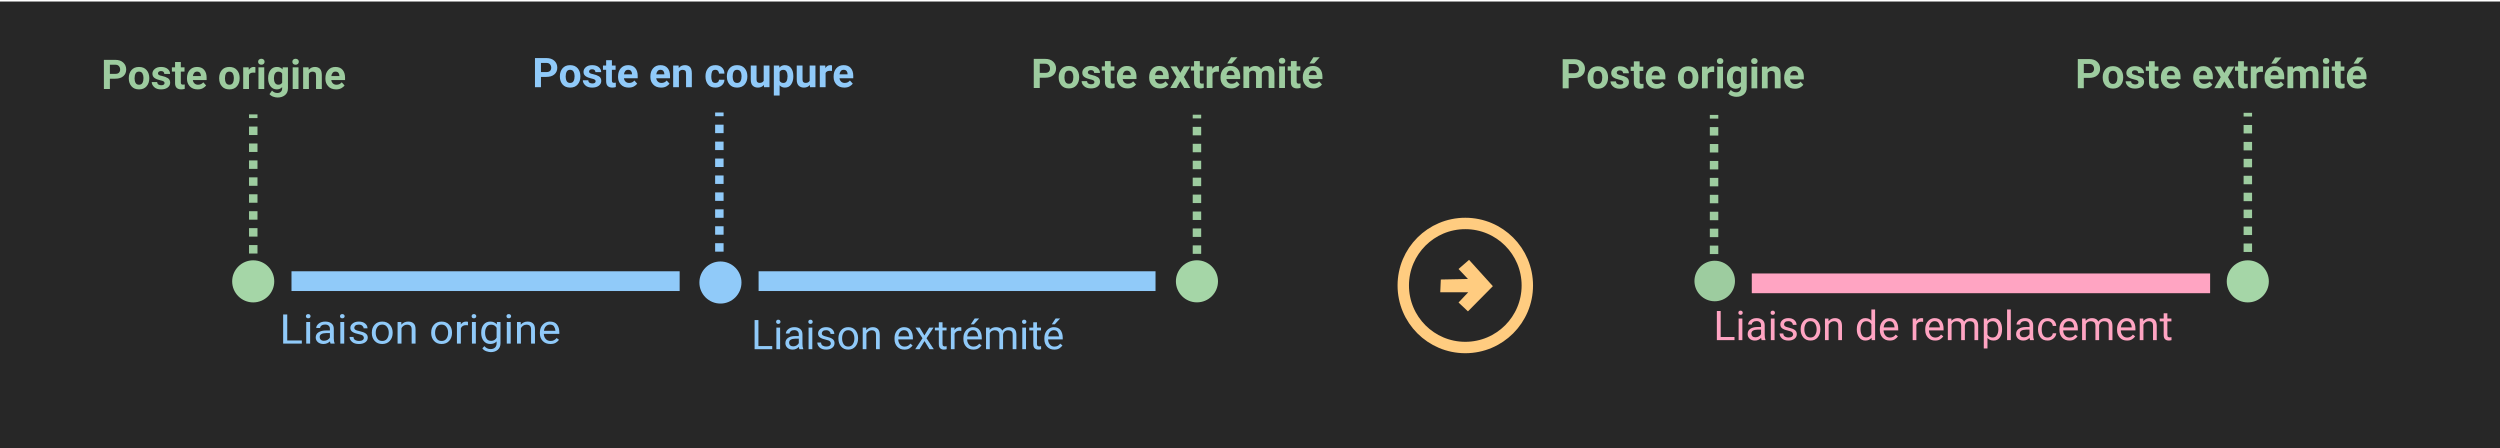
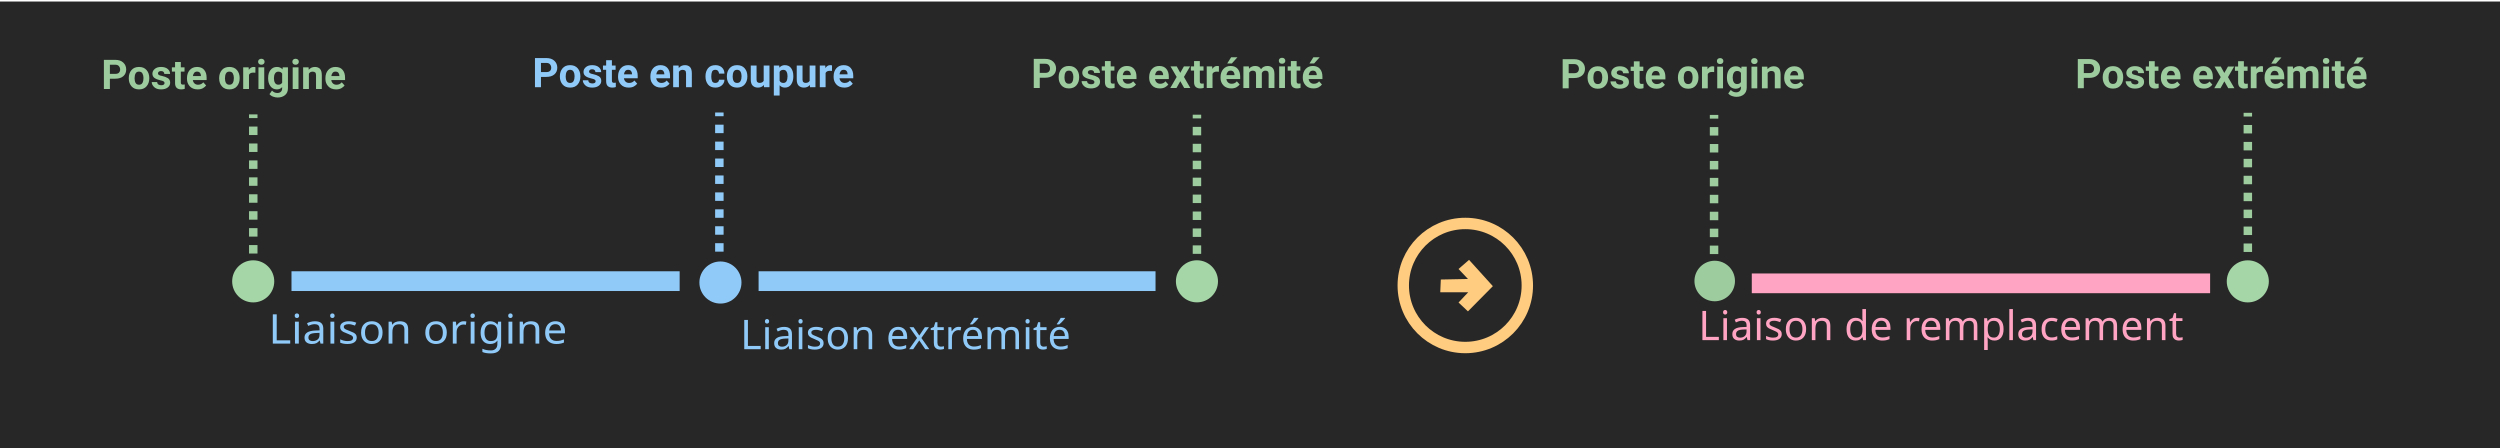
<svg viewBox="0 0 1140 204" fill="none" version="1.1" id="svg3940">
  <defs id="defs3944" />
  <g transform="translate(-9.108578,0.7006599)" id="delete-voltage-level-on-line">
    <path id="delete-voltage-level-on-line-illu-background" d="M1163.01 0H4.992C2.235 0 0 3.333 0 7.445V356.555C0 360.667 2.235 364 4.992 364H1163.01C1165.76 364 1168 360.667 1168 356.555V7.445C1168 3.333 1165.76 0 1163.01 0Z" fill="#272727" />
    <g id="Group 4">
      <g id="Group 2">
        <path id="path7084" d="m 677.284,157.765 c 15.621,0 28.285,-12.664 28.285,-28.285 0,-15.62 -12.664,-28.284 -28.285,-28.284 -15.621,0 -28.284,12.664 -28.284,28.284 0,15.621 12.663,28.285 28.284,28.285 z" style="stroke:#ffcc80;stroke-width:5.2" />
        <path id="path9570" d="m 666.117,126.761 -0.253,5.809 h 12.753 l -4.419,4.672 4.293,4.04 11.364,-11.49 -10.859,-11.996 -4.798,4.167 4.293,4.546 z" style="fill:#ffcc80" />
      </g>
      <g id="Group 1">
        <path id="path3740-0-8" d="m 124.572,137.198 c 5.3,0 9.596,-4.296 9.596,-9.596 0,-5.3 -4.296,-9.597 -9.596,-9.597 -5.3,0 -9.596,4.297 -9.596,9.597 0,5.3 4.296,9.596 9.596,9.596 z" style="fill:#a5d6a7" />
        <path id="path3740-0-5" d="m 554.919,137.178 c 5.3,0 9.596,-4.297 9.596,-9.597 0,-5.3 -4.296,-9.596 -9.596,-9.596 -5.3,0 -9.597,4.296 -9.597,9.596 0,5.3 4.297,9.597 9.597,9.597 z" style="fill:#a5d6a7" />
        <path id="path3740-0-0" d="m 337.626,137.726 c 5.3,0 9.596,-4.296 9.596,-9.596 0,-5.3 -4.296,-9.597 -9.596,-9.597 -5.3,0 -9.597,4.297 -9.597,9.597 0,5.3 4.297,9.596 9.597,9.596 z" style="fill:#90caf9" />
        <path id="lineBefore-6" d="m 311.646,123 h -162.234 -7.383 v 9 h 7.383 162.234 7.383 v -9 z" style="fill:#90caf9" />
        <g id="path7047-6">
          <path d="M 337.137,114.052 V 50.602 Z" id="path3883" style="fill:#9dcc9f" />
          <path d="M 337.137,114.052 V 50.602" id="path3885" style="stroke:#90caf9;stroke-width:3.857;stroke-dasharray:3.86, 3.86" />
        </g>
        <g id="path7047-8">
          <path d="M 554.918,115.052 V 51.602 Z" id="path3888" style="fill:#9dcc9f" />
          <path d="M 554.918,115.052 V 51.602" id="path3890" style="stroke:#9dcc9f;stroke-width:3.857;stroke-dasharray:3.86, 3.86" />
        </g>
        <g id="path7047-5">
          <path d="M 124.594,114.909 V 51.459 Z" id="path3893" style="fill:#9dcc9f" />
          <path d="M 124.594,114.909 V 51.459" id="path3895" style="stroke:#9dcc9f;stroke-width:3.857;stroke-dasharray:3.86, 3.86" />
        </g>
        <path id="lineBefore-6-4" d="m 528.48,123 h -165.901 -7.55 v 9 h 7.55 165.901 7.549 v -9 z" style="fill:#90caf9" />
        <text y="0" x="163.002" id="text4625-3-2" xml:space="preserve" style="font-weight:bold;font-size:18.667px;font-family:Roboto;text-align:center;letter-spacing:0em;text-anchor:middle;white-space:pre;fill:#9dcc9f" font-size="18.667" font-weight="bold" letter-spacing="0em">
          <tspan style="text-align:center;text-anchor:middle" x="566.878" y="39.43" id="delete-voltage-level-on-line-voltage-level2-left-txt">Poste extrémité</tspan>
        </text>
-         <text y="0.701" x="149.077" id="text4625-2-3-9" xml:space="preserve" style="font-size:18.667px;font-family:Roboto;text-align:center;letter-spacing:0em;text-anchor:middle;white-space:pre;fill:#90caf9" font-size="18.667" letter-spacing="0em">
+         <text y="0.701" x="149.077" id="text4625-2-3-9" xml:space="preserve" style="font-size:18.667px;font-family:sans-serif;text-align:center;letter-spacing:0em;text-anchor:middle;white-space:pre;fill:#90caf9" font-size="18.667" letter-spacing="0em">
          <tspan style="text-align:center;text-anchor:middle" x="443.86" y="158.532" id="delete-voltage-level-on-line-line2-left-txt">Liaison extrémité</tspan>
        </text>
        <text y="0" x="172.613" id="text4625-9-6" xml:space="preserve" style="font-weight:bold;font-size:18.667px;font-family:Roboto;text-align:center;letter-spacing:0em;text-anchor:middle;white-space:pre;fill:#90caf9" font-size="18.667" font-weight="bold" letter-spacing="0em">
          <tspan style="text-align:center;text-anchor:middle" x="346.184" y="39.056" id="delete-voltage-level-on-line-attachment-point1-left-txt">Poste en coupure</tspan>
        </text>
-         <text y="-1.441" transform="scale(1.028582,0.9722122)" x="109.693" id="text1382" xml:space="preserve" style="font-size:19.2px;font-family:Roboto;text-align:center;letter-spacing:0em;text-anchor:middle;white-space:pre;fill:#90caf9;stroke-width:1.029" font-size="18.667" letter-spacing="0em">
+         <text y="-1.441" transform="scale(1.028582,0.9722122)" x="109.693" id="text1382" xml:space="preserve" style="font-size:19.2px;font-family:sans-serif;text-align:center;letter-spacing:0em;text-anchor:middle;white-space:pre;fill:#90caf9;stroke-width:1.029" font-size="18.667" letter-spacing="0em">
          <tspan style="text-align:center;text-anchor:middle;stroke-width:1.029" x="216.59" y="160.437" id="delete-voltage-level-on-line-line1-left-txt">Liaison origine</tspan>
        </text>
        <text y="0.701" x="132.406" id="text4625-9" xml:space="preserve" style="font-weight:bold;font-size:18.667px;font-family:Roboto;text-align:center;letter-spacing:0em;text-anchor:middle;white-space:pre;fill:#9dcc9f" font-size="18.667" font-weight="bold" letter-spacing="0em">
          <tspan style="text-align:center;text-anchor:middle" x="132.024" y="39.876" id="delete-voltage-level-on-line-voltage-level1-left-txt">Poste origine</tspan>
        </text>
      </g>
      <g id="Group 3">
        <path id="lineBefore" d="m 1008.21,124 h -191.568 -8.717 v 9 h 8.717 191.568 8.71 v -9 z" style="fill:#ffa4c2" />
        <path id="path3740" d="m 791.019,136.678 c 5.102,0 9.239,-4.137 9.239,-9.239 0,-5.103 -4.137,-9.24 -9.239,-9.24 -5.103,0 -9.24,4.137 -9.24,9.24 0,5.102 4.137,9.239 9.24,9.239 z" style="fill:#a5d6a7;fill-opacity:0.941" />
        <path id="path3740-0" d="m 1034.1,137.198 c 5.3,0 9.6,-4.296 9.6,-9.596 0,-5.3 -4.3,-9.597 -9.6,-9.597 -5.3,0 -9.59,4.297 -9.59,9.597 0,5.3 4.29,9.596 9.59,9.596 z" style="fill:#a5d6a7" />
        <g id="path7047">
          <path d="M 790.722,115.151 V 51.701 Z" id="path3918" style="fill:#9dcc9f" />
          <path d="M 790.722,115.151 V 51.701" id="path3920" style="stroke:#9dcc9f;stroke-width:3.857;stroke-dasharray:3.86, 3.86" />
        </g>
        <g id="path7047-2">
          <path d="M 1034.12,114.191 V 50.741 Z" id="path3923" style="fill:#9dcc9f" />
          <path d="M 1034.12,114.191 V 50.741" id="path3925" style="stroke:#9dcc9f;stroke-width:3.857;stroke-dasharray:3.86, 3.86" />
        </g>
        <text y="0" x="159.002" id="text177" xml:space="preserve" style="font-weight:bold;font-size:18.667px;font-family:Roboto;text-align:center;letter-spacing:0em;text-anchor:middle;white-space:pre;fill:#9dcc9f" font-size="18.667" font-weight="bold" letter-spacing="0em">
          <tspan style="text-align:center;text-anchor:middle" x="1042.962" y="39.509" id="delete-voltage-level-on-line-voltage-level2-right-txt">Poste extrémité</tspan>
        </text>
-         <text y="-2.973" x="225.922" id="text4625-2" xml:space="preserve" style="font-size:18.667px;font-family:Roboto;text-align:center;letter-spacing:0em;text-anchor:middle;white-space:pre;fill:#ffa4c2" font-size="18.667" letter-spacing="0em">
+         <text y="-2.973" x="225.922" id="text4625-2" xml:space="preserve" style="font-size:18.667px;font-family:sans-serif;text-align:center;letter-spacing:0em;text-anchor:middle;white-space:pre;fill:#ffa4c2" font-size="18.667" letter-spacing="0em">
          <tspan style="text-align:center;text-anchor:middle" x="916.034" y="154.407" id="delete-voltage-level-on-line-replacing-line-right-txt">Liaison de remplacement</tspan>
        </text>
        <text y="0" x="132.61" id="text4625" xml:space="preserve" style="font-weight:bold;font-size:18.667px;font-family:Roboto;text-align:center;letter-spacing:0em;text-anchor:middle;white-space:pre;fill:#9dcc9f" font-size="18.667" font-weight="bold" letter-spacing="0em">
          <tspan style="text-align:center;text-anchor:middle" x="797.228" y="39.567" id="delete-voltage-level-on-line-voltage-level1-right-txt">Poste origine</tspan>
        </text>
      </g>
    </g>
  </g>
</svg>
